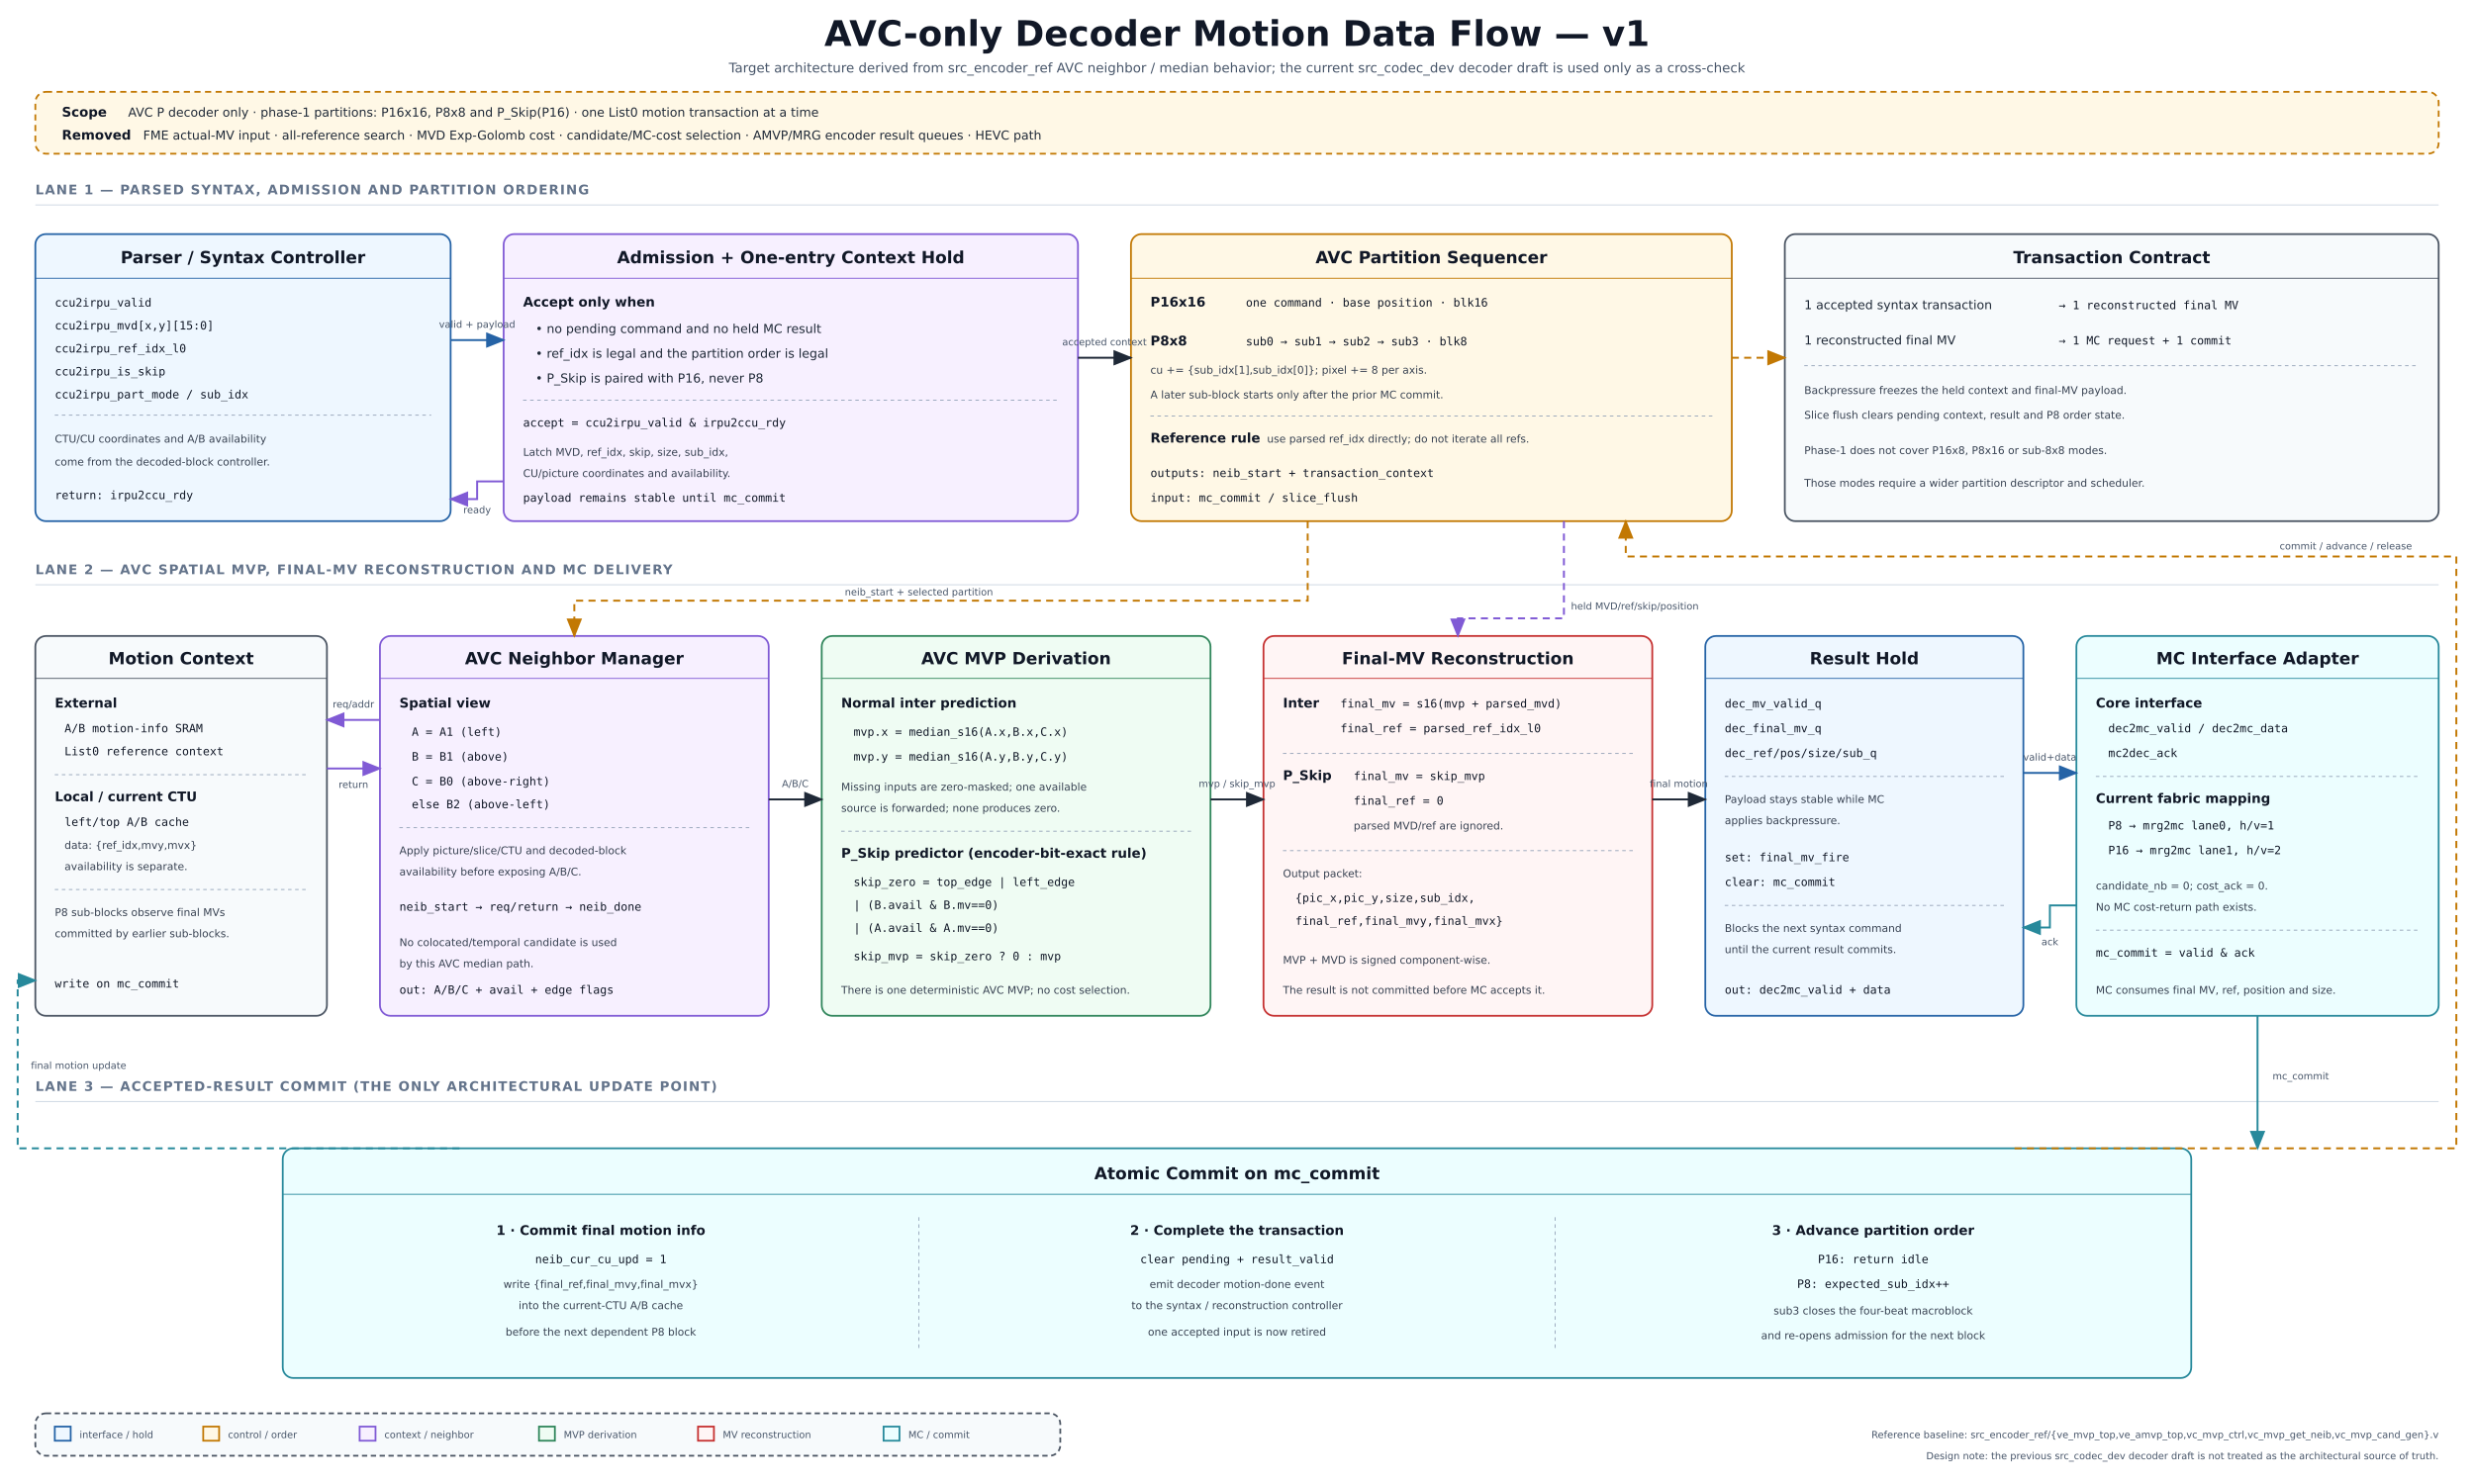
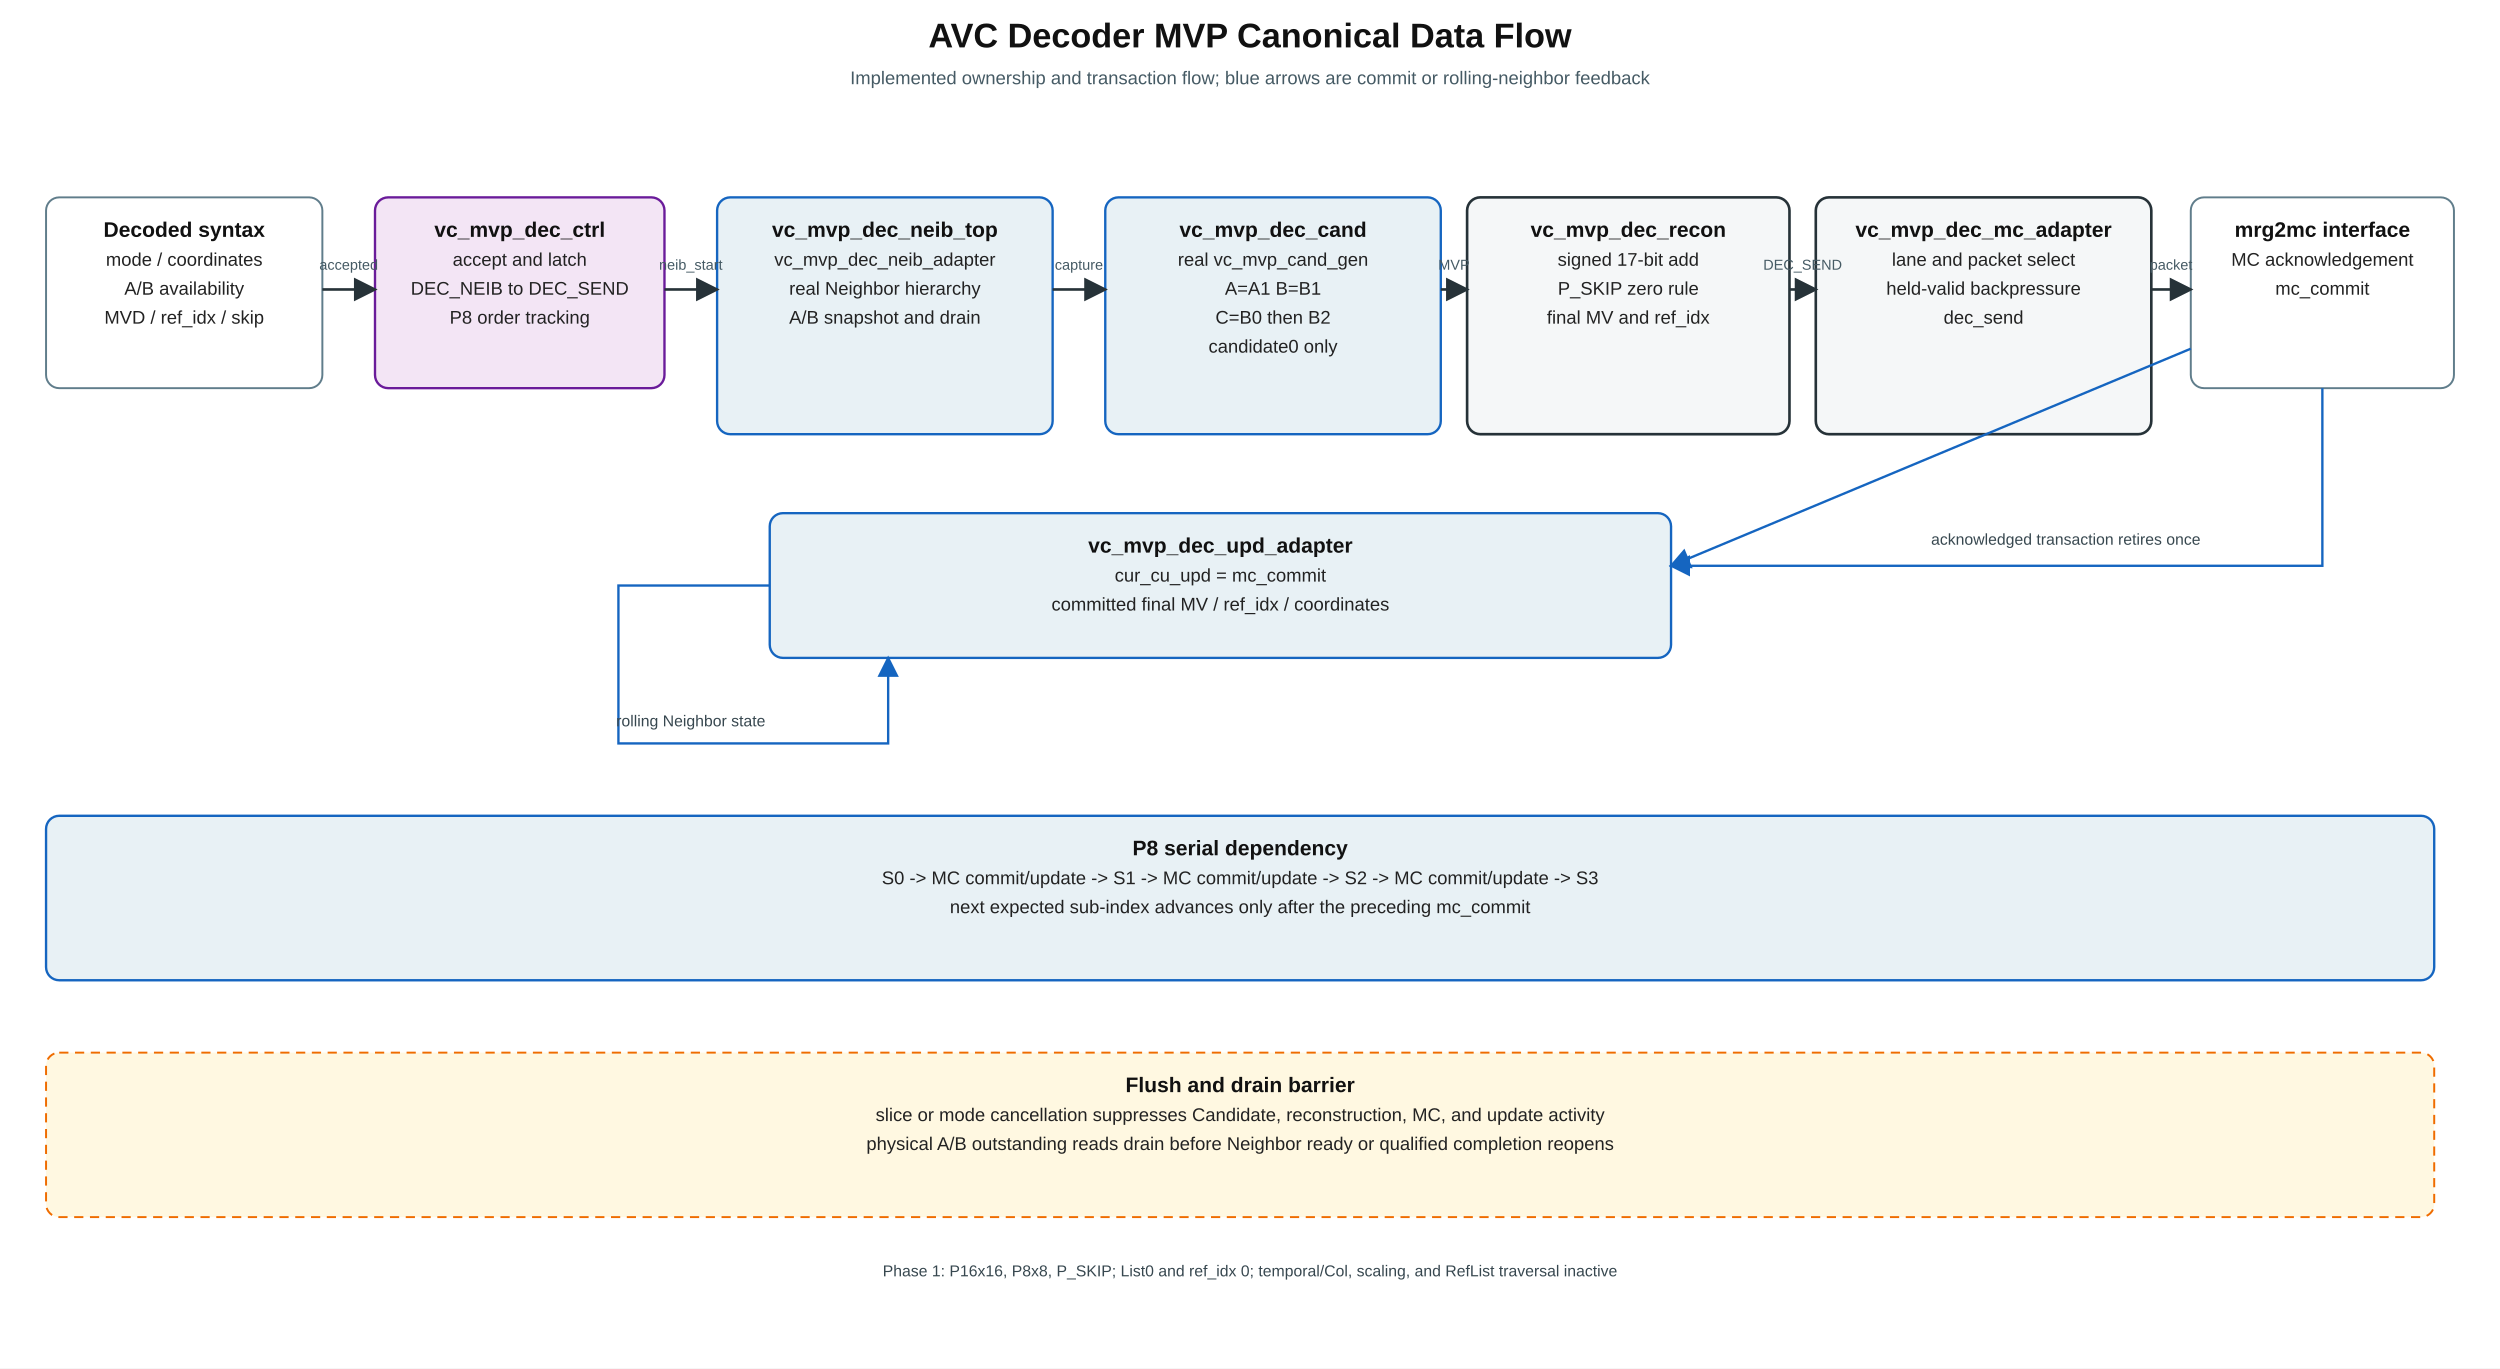
- <svg xmlns="http://www.w3.org/2000/svg" width="2800" height="1680" viewBox="0 0 2800 1680">
+ <svg xmlns="http://www.w3.org/2000/svg" width="1900" height="1040" viewBox="0 0 1900 1040">
+   <rect width="100%" height="100%" fill="#ffffff" />
  <defs>
-     <marker id="arr" markerWidth="10" markerHeight="8" refX="9" refY="4" orient="auto" markerUnits="strokeWidth">
-       <path d="M0,0 L10,4 L0,8 Z" fill="#1f2937" />
+     <marker id="arrow" markerWidth="9" markerHeight="9" refX="8" refY="4.5" orient="auto">
+       <path d="M0,0 L9,4.5 L0,9 z" fill="#263238" />
    </marker>
-     <marker id="arr-blue" markerWidth="10" markerHeight="8" refX="9" refY="4" orient="auto" markerUnits="strokeWidth">
-       <path d="M0,0 L10,4 L0,8 Z" fill="#2563a6" />
-     </marker>
-     <marker id="arr-orange" markerWidth="10" markerHeight="8" refX="9" refY="4" orient="auto" markerUnits="strokeWidth">
-       <path d="M0,0 L10,4 L0,8 Z" fill="#c27803" />
-     </marker>
-     <marker id="arr-purple" markerWidth="10" markerHeight="8" refX="9" refY="4" orient="auto" markerUnits="strokeWidth">
-       <path d="M0,0 L10,4 L0,8 Z" fill="#805ad5" />
-     </marker>
-     <marker id="arr-cyan" markerWidth="10" markerHeight="8" refX="9" refY="4" orient="auto" markerUnits="strokeWidth">
-       <path d="M0,0 L10,4 L0,8 Z" fill="#27899b" />
+     <marker id="feedbackArrow" markerWidth="9" markerHeight="9" refX="8" refY="4.5" orient="auto">
+       <path d="M0,0 L9,4.5 L0,9 z" fill="#1565c0" />
    </marker>
    <style>
-       .title{font:700 40px 'DejaVu Sans',sans-serif;fill:#111827}
-       .subtitle{font:15px 'DejaVu Sans',sans-serif;fill:#475569}
-       .lane{font:700 15px 'DejaVu Sans',sans-serif;fill:#64748b;letter-spacing:1.2px}
-       .h1{font:700 19px 'DejaVu Sans',sans-serif;fill:#111827}
-       .h2{font:700 15px 'DejaVu Sans',sans-serif;fill:#111827}
-       .txt{font:14px 'DejaVu Sans',sans-serif;fill:#1f2937}
-       .sig{font:13px 'DejaVu Sans Mono',monospace;fill:#111827}
-       .small{font:12px 'DejaVu Sans',sans-serif;fill:#374151}
-       .tiny{font:11px 'DejaVu Sans',sans-serif;fill:#475569}
-       .main{fill:none;stroke:#1f2937;stroke-width:2.2;marker-end:url(#arr)}
-       .blue-line{fill:none;stroke:#2563a6;stroke-width:2.2;marker-end:url(#arr-blue)}
-       .orange-line{fill:none;stroke:#c27803;stroke-width:2.2;marker-end:url(#arr-orange)}
-       .purple-line{fill:none;stroke:#805ad5;stroke-width:2.2;marker-end:url(#arr-purple)}
-       .cyan-line{fill:none;stroke:#27899b;stroke-width:2.2;marker-end:url(#arr-cyan)}
-       .dash{stroke-dasharray:8 6}
-       .blue{fill:#eef7ff;stroke:#2563a6;stroke-width:2}
-       .orange{fill:#fff8e6;stroke:#c27803;stroke-width:2}
-       .purple{fill:#f7f0ff;stroke:#805ad5;stroke-width:2}
-       .green{fill:#effcf3;stroke:#2f855a;stroke-width:2}
-       .red{fill:#fff5f5;stroke:#c53030;stroke-width:2}
-       .cyan{fill:#ecfeff;stroke:#27899b;stroke-width:2}
-       .gray{fill:#f7fafc;stroke:#4b5563;stroke-width:2}
-       .round{rx:12;ry:12}
-       .sep{stroke:#94a3b8;stroke-width:1;stroke-dasharray:4 4}
+       .title { font: 700 26px Arial, sans-serif; fill: #111; }
+       .subtitle { font: 14px Arial, sans-serif; fill: #455a64; }
+       .box-title { font: 700 16px Arial, sans-serif; fill: #111; }
+       .body { font: 14px Arial, sans-serif; fill: #222; }
+       .small { font: 12px Arial, sans-serif; fill: #37474f; }
+       .tiny { font: 11px Arial, sans-serif; fill: #455a64; }
+       .external { fill: #fff; stroke: #607d8b; stroke-width: 1.5; rx: 10; }
+       .decoder { fill: #f5f7f8; stroke: #263238; stroke-width: 2; rx: 10; }
+       .reuse { fill: #e8f1f5; stroke: #1565c0; stroke-width: 1.8; rx: 10; }
+       .control { fill: #f3e5f5; stroke: #6a1b9a; stroke-width: 1.8; rx: 10; }
+       .flush { fill: #fff8e1; stroke: #ef6c00; stroke-width: 1.5; stroke-dasharray: 7 5; rx: 10; }
+       .disabled { fill: #fafafa; stroke: #9e9e9e; stroke-width: 1.2; stroke-dasharray: 6 5; rx: 10; }
+       .arrow { fill: none; stroke: #263238; stroke-width: 2; marker-end: url(#arrow); }
+       .feedback { fill: none; stroke: #1565c0; stroke-width: 1.8; marker-end: url(#feedbackArrow); }
    </style>
  </defs>
-   <rect width="2800" height="1680" fill="#ffffff" />
-   <text x="1400" y="52" text-anchor="middle" class="title">AVC-only Decoder Motion Data Flow — v1</text>
-   <text x="1400" y="82" text-anchor="middle" class="subtitle">Target architecture derived from src_encoder_ref AVC neighbor / median behavior; the current src_codec_dev decoder draft is used only as a cross-check</text>
-   <rect x="40" y="104" width="2720" height="70" class="orange round" stroke-dasharray="7 5" />
-   <text x="70" y="132" class="h2">Scope</text>
-   <text x="145" y="132" class="txt">AVC P decoder only · phase-1 partitions: P16x16, P8x8 and P_Skip(P16) · one List0 motion transaction at a time</text>
-   <text x="70" y="158" class="h2">Removed</text>
-   <text x="162" y="158" class="txt">FME actual-MV input · all-reference search · MVD Exp-Golomb cost · candidate/MC-cost selection · AMVP/MRG encoder result queues · HEVC path</text>
-   <text x="40" y="220" class="lane">LANE 1 — PARSED SYNTAX, ADMISSION AND PARTITION ORDERING</text>
-   <line x1="40" y1="232" x2="2760" y2="232" stroke="#cbd5e1" />
-   <rect x="40" y="265" width="470" height="325" class="blue round" />
-   <text x="275" y="298" text-anchor="middle" class="h1">Parser / Syntax Controller</text>
-   <line x1="40" y1="315" x2="510" y2="315" stroke="#2563a6" />
-   <text x="62" y="347" class="sig">ccu2irpu_valid</text>
-   <text x="62" y="373" class="sig">ccu2irpu_mvd[x,y][15:0]</text>
-   <text x="62" y="399" class="sig">ccu2irpu_ref_idx_l0</text>
-   <text x="62" y="425" class="sig">ccu2irpu_is_skip</text>
-   <text x="62" y="451" class="sig">ccu2irpu_part_mode / sub_idx</text>
-   <line x1="62" y1="470" x2="488" y2="470" class="sep" />
-   <text x="62" y="501" class="small">CTU/CU coordinates and A/B availability</text>
-   <text x="62" y="527" class="small">come from the decoded-block controller.</text>
-   <text x="62" y="565" class="sig">return: irpu2ccu_rdy</text>
-   <rect x="570" y="265" width="650" height="325" class="purple round" />
-   <text x="895" y="298" text-anchor="middle" class="h1">Admission + One-entry Context Hold</text>
-   <line x1="570" y1="315" x2="1220" y2="315" stroke="#805ad5" />
-   <text x="592" y="347" class="h2">Accept only when</text>
-   <text x="606" y="377" class="txt">• no pending command and no held MC result</text>
-   <text x="606" y="405" class="txt">• ref_idx is legal and the partition order is legal</text>
-   <text x="606" y="433" class="txt">• P_Skip is paired with P16, never P8</text>
-   <line x1="592" y1="453" x2="1198" y2="453" class="sep" />
-   <text x="592" y="483" class="sig">accept = ccu2irpu_valid &amp; irpu2ccu_rdy</text>
-   <text x="592" y="516" class="small">Latch MVD, ref_idx, skip, size, sub_idx,</text>
-   <text x="592" y="540" class="small">CU/picture coordinates and availability.</text>
-   <text x="592" y="568" class="sig">payload remains stable until mc_commit</text>
-   <rect x="1280" y="265" width="680" height="325" class="orange round" />
-   <text x="1620" y="298" text-anchor="middle" class="h1">AVC Partition Sequencer</text>
-   <line x1="1280" y1="315" x2="1960" y2="315" stroke="#c27803" />
-   <text x="1302" y="347" class="h2">P16x16</text>
-   <text x="1410" y="347" class="sig">one command · base position · blk16</text>
-   <text x="1302" y="391" class="h2">P8x8</text>
-   <text x="1410" y="391" class="sig">sub0 → sub1 → sub2 → sub3 · blk8</text>
-   <text x="1302" y="423" class="small">cu += {sub_idx[1],sub_idx[0]}; pixel += 8 per axis.</text>
-   <text x="1302" y="451" class="small">A later sub-block starts only after the prior MC commit.</text>
-   <line x1="1302" y1="471" x2="1938" y2="471" class="sep" />
-   <text x="1302" y="501" class="h2">Reference rule</text>
-   <text x="1434" y="501" class="small">use parsed ref_idx directly; do not iterate all refs.</text>
-   <text x="1302" y="540" class="sig">outputs: neib_start + transaction_context</text>
-   <text x="1302" y="568" class="sig">input: mc_commit / slice_flush</text>
-   <rect x="2020" y="265" width="740" height="325" class="gray round" />
-   <text x="2390" y="298" text-anchor="middle" class="h1">Transaction Contract</text>
-   <line x1="2020" y1="315" x2="2760" y2="315" stroke="#4b5563" />
-   <text x="2042" y="350" class="txt">1 accepted syntax transaction</text>
-   <text x="2330" y="350" class="sig">→ 1 reconstructed final MV</text>
-   <text x="2042" y="390" class="txt">1 reconstructed final MV</text>
-   <text x="2330" y="390" class="sig">→ 1 MC request + 1 commit</text>
-   <line x1="2042" y1="414" x2="2738" y2="414" class="sep" />
-   <text x="2042" y="446" class="small">Backpressure freezes the held context and final-MV payload.</text>
-   <text x="2042" y="474" class="small">Slice flush clears pending context, result and P8 order state.</text>
-   <text x="2042" y="514" class="small">Phase-1 does not cover P16x8, P8x16 or sub-8x8 modes.</text>
-   <text x="2042" y="551" class="small">Those modes require a wider partition descriptor and scheduler.</text>
-   <path d="M510 385 H570" class="blue-line" />
-   <text x="540" y="371" text-anchor="middle" class="tiny">valid + payload</text>
-   <path d="M570 545 H540 V565 H510" class="purple-line" />
-   <text x="540" y="581" text-anchor="middle" class="tiny">ready</text>
-   <path d="M1220 405 H1280" class="main" />
-   <text x="1250" y="391" text-anchor="middle" class="tiny">accepted context</text>
-   <path d="M1960 405 H2020" class="orange-line dash" />
-   <text x="40" y="650" class="lane">LANE 2 — AVC SPATIAL MVP, FINAL-MV RECONSTRUCTION AND MC DELIVERY</text>
-   <line x1="40" y1="662" x2="2760" y2="662" stroke="#cbd5e1" />
-   <rect x="40" y="720" width="330" height="430" class="gray round" />
-   <text x="205" y="752" text-anchor="middle" class="h1">Motion Context</text>
-   <line x1="40" y1="768" x2="370" y2="768" stroke="#4b5563" />
-   <text x="62" y="801" class="h2">External</text>
-   <text x="73" y="829" class="sig">A/B motion-info SRAM</text>
-   <text x="73" y="855" class="sig">List0 reference context</text>
-   <line x1="62" y1="877" x2="348" y2="877" class="sep" />
-   <text x="62" y="907" class="h2">Local / current CTU</text>
-   <text x="73" y="935" class="sig">left/top A/B cache</text>
-   <text x="73" y="961" class="small">data: {ref_idx,mvy,mvx}</text>
-   <text x="73" y="985" class="small">availability is separate.</text>
-   <line x1="62" y1="1007" x2="348" y2="1007" class="sep" />
-   <text x="62" y="1037" class="small">P8 sub-blocks observe final MVs</text>
-   <text x="62" y="1061" class="small">committed by earlier sub-blocks.</text>
-   <text x="62" y="1118" class="sig">write on mc_commit</text>
-   <rect x="430" y="720" width="440" height="430" class="purple round" />
-   <text x="650" y="752" text-anchor="middle" class="h1">AVC Neighbor Manager</text>
-   <line x1="430" y1="768" x2="870" y2="768" stroke="#805ad5" />
-   <text x="452" y="801" class="h2">Spatial view</text>
-   <text x="466" y="833" class="sig">A = A1 (left)</text>
-   <text x="466" y="861" class="sig">B = B1 (above)</text>
-   <text x="466" y="889" class="sig">C = B0 (above-right)</text>
-   <text x="466" y="915" class="sig">    else B2 (above-left)</text>
-   <line x1="452" y1="937" x2="848" y2="937" class="sep" />
-   <text x="452" y="967" class="small">Apply picture/slice/CTU and decoded-block</text>
-   <text x="452" y="991" class="small">availability before exposing A/B/C.</text>
-   <text x="452" y="1031" class="sig">neib_start → req/return → neib_done</text>
-   <text x="452" y="1071" class="small">No colocated/temporal candidate is used</text>
-   <text x="452" y="1095" class="small">by this AVC median path.</text>
-   <text x="452" y="1125" class="sig">out: A/B/C + avail + edge flags</text>
-   <rect x="930" y="720" width="440" height="430" class="green round" />
-   <text x="1150" y="752" text-anchor="middle" class="h1">AVC MVP Derivation</text>
-   <line x1="930" y1="768" x2="1370" y2="768" stroke="#2f855a" />
-   <text x="952" y="801" class="h2">Normal inter prediction</text>
-   <text x="966" y="833" class="sig">mvp.x = median_s16(A.x,B.x,C.x)</text>
-   <text x="966" y="861" class="sig">mvp.y = median_s16(A.y,B.y,C.y)</text>
-   <text x="952" y="895" class="small">Missing inputs are zero-masked; one available</text>
-   <text x="952" y="919" class="small">source is forwarded; none produces zero.</text>
-   <line x1="952" y1="941" x2="1348" y2="941" class="sep" />
-   <text x="952" y="971" class="h2">P_Skip predictor (encoder-bit-exact rule)</text>
-   <text x="966" y="1003" class="sig">skip_zero = top_edge | left_edge</text>
-   <text x="966" y="1029" class="sig">          | (B.avail &amp; B.mv==0)</text>
-   <text x="966" y="1055" class="sig">          | (A.avail &amp; A.mv==0)</text>
-   <text x="966" y="1087" class="sig">skip_mvp = skip_zero ? 0 : mvp</text>
-   <text x="952" y="1125" class="small">There is one deterministic AVC MVP; no cost selection.</text>
-   <rect x="1430" y="720" width="440" height="430" class="red round" />
-   <text x="1650" y="752" text-anchor="middle" class="h1">Final-MV Reconstruction</text>
-   <line x1="1430" y1="768" x2="1870" y2="768" stroke="#c53030" />
-   <text x="1452" y="801" class="h2">Inter</text>
-   <text x="1517" y="801" class="sig">final_mv = s16(mvp + parsed_mvd)</text>
-   <text x="1517" y="829" class="sig">final_ref = parsed_ref_idx_l0</text>
-   <line x1="1452" y1="853" x2="1848" y2="853" class="sep" />
-   <text x="1452" y="883" class="h2">P_Skip</text>
-   <text x="1532" y="883" class="sig">final_mv = skip_mvp</text>
-   <text x="1532" y="911" class="sig">final_ref = 0</text>
-   <text x="1532" y="939" class="small">parsed MVD/ref are ignored.</text>
-   <line x1="1452" y1="963" x2="1848" y2="963" class="sep" />
-   <text x="1452" y="993" class="small">Output packet:</text>
-   <text x="1466" y="1021" class="sig">{pic_x,pic_y,size,sub_idx,</text>
-   <text x="1466" y="1047" class="sig"> final_ref,final_mvy,final_mvx}</text>
-   <text x="1452" y="1091" class="small">MVP + MVD is signed component-wise.</text>
-   <text x="1452" y="1125" class="small">The result is not committed before MC accepts it.</text>
-   <rect x="1930" y="720" width="360" height="430" class="blue round" />
-   <text x="2110" y="752" text-anchor="middle" class="h1">Result Hold</text>
-   <line x1="1930" y1="768" x2="2290" y2="768" stroke="#2563a6" />
-   <text x="1952" y="801" class="sig">dec_mv_valid_q</text>
-   <text x="1952" y="829" class="sig">dec_final_mv_q</text>
-   <text x="1952" y="857" class="sig">dec_ref/pos/size/sub_q</text>
-   <line x1="1952" y1="879" x2="2268" y2="879" class="sep" />
-   <text x="1952" y="909" class="small">Payload stays stable while MC</text>
-   <text x="1952" y="933" class="small">applies backpressure.</text>
-   <text x="1952" y="975" class="sig">set: final_mv_fire</text>
-   <text x="1952" y="1003" class="sig">clear: mc_commit</text>
-   <line x1="1952" y1="1025" x2="2268" y2="1025" class="sep" />
-   <text x="1952" y="1055" class="small">Blocks the next syntax command</text>
-   <text x="1952" y="1079" class="small">until the current result commits.</text>
-   <text x="1952" y="1125" class="sig">out: dec2mc_valid + data</text>
-   <rect x="2350" y="720" width="410" height="430" class="cyan round" />
-   <text x="2555" y="752" text-anchor="middle" class="h1">MC Interface Adapter</text>
-   <line x1="2350" y1="768" x2="2760" y2="768" stroke="#27899b" />
-   <text x="2372" y="801" class="h2">Core interface</text>
-   <text x="2386" y="829" class="sig">dec2mc_valid / dec2mc_data</text>
-   <text x="2386" y="857" class="sig">mc2dec_ack</text>
-   <line x1="2372" y1="879" x2="2738" y2="879" class="sep" />
-   <text x="2372" y="909" class="h2">Current fabric mapping</text>
-   <text x="2386" y="939" class="sig">P8  → mrg2mc lane0, h/v=1</text>
-   <text x="2386" y="967" class="sig">P16 → mrg2mc lane1, h/v=2</text>
-   <text x="2372" y="1007" class="small">candidate_nb = 0; cost_ack = 0.</text>
-   <text x="2372" y="1031" class="small">No MC cost-return path exists.</text>
-   <line x1="2372" y1="1053" x2="2738" y2="1053" class="sep" />
-   <text x="2372" y="1083" class="sig">mc_commit = valid &amp; ack</text>
-   <text x="2372" y="1125" class="small">MC consumes final MV, ref, position and size.</text>
-   <path d="M430 815 H370" class="purple-line" />
-   <text x="400" y="801" text-anchor="middle" class="tiny">req/addr</text>
-   <path d="M370 870 H430" class="purple-line" />
-   <text x="400" y="892" text-anchor="middle" class="tiny">return</text>
-   <path d="M870 905 H930" class="main" />
-   <text x="900" y="891" text-anchor="middle" class="tiny">A/B/C</text>
-   <path d="M1370 905 H1430" class="main" />
-   <text x="1400" y="891" text-anchor="middle" class="tiny">mvp / skip_mvp</text>
-   <path d="M1870 905 H1930" class="main" />
-   <text x="1900" y="891" text-anchor="middle" class="tiny">final motion</text>
-   <path d="M2290 875 H2350" class="blue-line" />
-   <text x="2320" y="861" text-anchor="middle" class="tiny">valid+data</text>
-   <path d="M2350 1025 H2320 V1050 H2290" class="cyan-line" />
-   <text x="2320" y="1070" text-anchor="middle" class="tiny">ack</text>
-   <path d="M1480 590 V680 H650 V720" class="orange-line dash" />
-   <text x="1040" y="674" text-anchor="middle" class="tiny">neib_start + selected partition</text>
-   <path d="M1770 590 V700 H1650 V720" class="purple-line dash" />
-   <text x="1778" y="690" class="tiny">held MVD/ref/skip/position</text>
-   <text x="40" y="1235" class="lane">LANE 3 — ACCEPTED-RESULT COMMIT (THE ONLY ARCHITECTURAL UPDATE POINT)</text>
-   <line x1="40" y1="1247" x2="2760" y2="1247" stroke="#cbd5e1" />
-   <rect x="320" y="1300" width="2160" height="260" class="cyan round" />
-   <text x="1400" y="1335" text-anchor="middle" class="h1">Atomic Commit on mc_commit</text>
-   <line x1="320" y1="1352" x2="2480" y2="1352" stroke="#27899b" />
-   <line x1="1040" y1="1378" x2="1040" y2="1528" class="sep" />
-   <line x1="1760" y1="1378" x2="1760" y2="1528" class="sep" />
-   <text x="680" y="1398" text-anchor="middle" class="h2">1 · Commit final motion info</text>
-   <text x="680" y="1430" text-anchor="middle" class="sig">neib_cur_cu_upd = 1</text>
-   <text x="680" y="1458" text-anchor="middle" class="small">write {final_ref,final_mvy,final_mvx}</text>
-   <text x="680" y="1482" text-anchor="middle" class="small">into the current-CTU A/B cache</text>
-   <text x="680" y="1512" text-anchor="middle" class="small">before the next dependent P8 block</text>
-   <text x="1400" y="1398" text-anchor="middle" class="h2">2 · Complete the transaction</text>
-   <text x="1400" y="1430" text-anchor="middle" class="sig">clear pending + result_valid</text>
-   <text x="1400" y="1458" text-anchor="middle" class="small">emit decoder motion-done event</text>
-   <text x="1400" y="1482" text-anchor="middle" class="small">to the syntax / reconstruction controller</text>
-   <text x="1400" y="1512" text-anchor="middle" class="small">one accepted input is now retired</text>
-   <text x="2120" y="1398" text-anchor="middle" class="h2">3 · Advance partition order</text>
-   <text x="2120" y="1430" text-anchor="middle" class="sig">P16: return idle</text>
-   <text x="2120" y="1458" text-anchor="middle" class="sig">P8: expected_sub_idx++</text>
-   <text x="2120" y="1488" text-anchor="middle" class="small">sub3 closes the four-beat macroblock</text>
-   <text x="2120" y="1516" text-anchor="middle" class="small">and re-opens admission for the next block</text>
-   <path d="M2555 1150 V1300" class="cyan-line" />
-   <text x="2572" y="1222" class="tiny">mc_commit</text>
-   <path d="M520 1300 H20 V1110 H40" class="cyan-line dash" />
-   <text x="35" y="1210" class="tiny">final motion update</text>
-   <path d="M2280 1300 H2780 V630 H1840 V590" class="orange-line dash" />
-   <text x="2580" y="622" class="tiny">commit / advance / release</text>
-   <rect x="40" y="1600" width="1160" height="48" class="gray round" stroke-dasharray="6 4" />
-   <rect x="62" y="1615" width="18" height="16" class="blue" />
-   <text x="90" y="1628" class="tiny">interface / hold</text>
-   <rect x="230" y="1615" width="18" height="16" class="orange" />
-   <text x="258" y="1628" class="tiny">control / order</text>
-   <rect x="407" y="1615" width="18" height="16" class="purple" />
-   <text x="435" y="1628" class="tiny">context / neighbor</text>
-   <rect x="610" y="1615" width="18" height="16" class="green" />
-   <text x="638" y="1628" class="tiny">MVP derivation</text>
-   <rect x="790" y="1615" width="18" height="16" class="red" />
-   <text x="818" y="1628" class="tiny">MV reconstruction</text>
-   <rect x="1000" y="1615" width="18" height="16" class="cyan" />
-   <text x="1028" y="1628" class="tiny">MC / commit</text>
-   <text x="2760" y="1628" text-anchor="end" class="tiny">Reference baseline: src_encoder_ref/{ve_mvp_top,ve_amvp_top,vc_mvp_ctrl,vc_mvp_get_neib,vc_mvp_cand_gen}.v</text>
-   <text x="2760" y="1652" text-anchor="end" class="tiny">Design note: the previous src_codec_dev decoder draft is not treated as the architectural source of truth.</text>
+   <text x="950" y="36" class="title" text-anchor="middle">AVC Decoder MVP Canonical Data Flow</text>
+   <text x="950" y="64" class="subtitle" text-anchor="middle">Implemented ownership and transaction flow; blue arrows are commit or rolling-neighbor feedback</text>
+   <rect x="35" y="150" width="210" height="145" class="external" />
+   <text x="140.0" y="180" class="box-title" text-anchor="middle">Decoded syntax</text>
+   <text x="140.0" y="202" class="body" text-anchor="middle">mode / coordinates</text>
+   <text x="140.0" y="224" class="body" text-anchor="middle">A/B availability</text>
+   <text x="140.0" y="246" class="body" text-anchor="middle">MVD / ref_idx / skip</text>
+   <rect x="285" y="150" width="220" height="145" class="control" />
+   <text x="395.0" y="180" class="box-title" text-anchor="middle">vc_mvp_dec_ctrl</text>
+   <text x="395.0" y="202" class="body" text-anchor="middle">accept and latch</text>
+   <text x="395.0" y="224" class="body" text-anchor="middle">DEC_NEIB to DEC_SEND</text>
+   <text x="395.0" y="246" class="body" text-anchor="middle">P8 order tracking</text>
+   <rect x="545" y="150" width="255" height="180" class="reuse" />
+   <text x="672.5" y="180" class="box-title" text-anchor="middle">vc_mvp_dec_neib_top</text>
+   <text x="672.5" y="202" class="body" text-anchor="middle">vc_mvp_dec_neib_adapter</text>
+   <text x="672.5" y="224" class="body" text-anchor="middle">real Neighbor hierarchy</text>
+   <text x="672.5" y="246" class="body" text-anchor="middle">A/B snapshot and drain</text>
+   <rect x="840" y="150" width="255" height="180" class="reuse" />
+   <text x="967.5" y="180" class="box-title" text-anchor="middle">vc_mvp_dec_cand</text>
+   <text x="967.5" y="202" class="body" text-anchor="middle">real vc_mvp_cand_gen</text>
+   <text x="967.5" y="224" class="body" text-anchor="middle">A=A1  B=B1</text>
+   <text x="967.5" y="246" class="body" text-anchor="middle">C=B0 then B2</text>
+   <text x="967.5" y="268" class="body" text-anchor="middle">candidate0 only</text>
+   <rect x="1115" y="150" width="245" height="180" class="decoder" />
+   <text x="1237.5" y="180" class="box-title" text-anchor="middle">vc_mvp_dec_recon</text>
+   <text x="1237.5" y="202" class="body" text-anchor="middle">signed 17-bit add</text>
+   <text x="1237.5" y="224" class="body" text-anchor="middle">P_SKIP zero rule</text>
+   <text x="1237.5" y="246" class="body" text-anchor="middle">final MV and ref_idx</text>
+   <rect x="1380" y="150" width="255" height="180" class="decoder" />
+   <text x="1507.5" y="180" class="box-title" text-anchor="middle">vc_mvp_dec_mc_adapter</text>
+   <text x="1507.5" y="202" class="body" text-anchor="middle">lane and packet select</text>
+   <text x="1507.5" y="224" class="body" text-anchor="middle">held-valid backpressure</text>
+   <text x="1507.5" y="246" class="body" text-anchor="middle">dec_send</text>
+   <rect x="1665" y="150" width="200" height="145" class="external" />
+   <text x="1765.0" y="180" class="box-title" text-anchor="middle">mrg2mc interface</text>
+   <text x="1765.0" y="202" class="body" text-anchor="middle">MC acknowledgement</text>
+   <text x="1765.0" y="224" class="body" text-anchor="middle">mc_commit</text>
+   <path d="M245,220 L285,220" class="arrow" />
+   <text x="265.0" y="205" class="tiny" text-anchor="middle">accepted</text>
+   <path d="M505,220 L545,220" class="arrow" />
+   <text x="525.0" y="205" class="tiny" text-anchor="middle">neib_start</text>
+   <path d="M800,220 L840,220" class="arrow" />
+   <text x="820.0" y="205" class="tiny" text-anchor="middle">capture</text>
+   <path d="M1095,220 L1115,220" class="arrow" />
+   <text x="1105.0" y="205" class="tiny" text-anchor="middle">MVP</text>
+   <path d="M1360,220 L1380,220" class="arrow" />
+   <text x="1370.0" y="205" class="tiny" text-anchor="middle">DEC_SEND</text>
+   <path d="M1635,220 L1665,220" class="arrow" />
+   <text x="1650.0" y="205" class="tiny" text-anchor="middle">packet</text>
+   <rect x="585" y="390" width="685" height="110" class="reuse" />
+   <text x="927.5" y="420" class="box-title" text-anchor="middle">vc_mvp_dec_upd_adapter</text>
+   <text x="927.5" y="442" class="body" text-anchor="middle">cur_cu_upd = mc_commit</text>
+   <text x="927.5" y="464" class="body" text-anchor="middle">committed final MV / ref_idx / coordinates</text>
+   <path d="M1765,295 L1765,430 L1270,430" class="feedback" />
+   <text x="1570" y="414" class="small" text-anchor="middle">acknowledged transaction retires once</text>
+   <path d="M1665,265 L1270,430" class="feedback" />
+   <path d="M585,445 L470,445 L470,565 L675,565 L675,500" class="feedback" />
+   <text x="525" y="552" class="small" text-anchor="middle">rolling Neighbor state</text>
+   <rect x="35" y="620" width="1815" height="125" class="reuse" />
+   <text x="942.5" y="650" class="box-title" text-anchor="middle">P8 serial dependency</text>
+   <text x="942.5" y="672" class="body" text-anchor="middle">S0 -&gt; MC commit/update -&gt; S1 -&gt; MC commit/update -&gt; S2 -&gt; MC commit/update -&gt; S3</text>
+   <text x="942.5" y="694" class="body" text-anchor="middle">next expected sub-index advances only after the preceding mc_commit</text>
+   <rect x="35" y="800" width="1815" height="125" class="flush" />
+   <text x="942.5" y="830" class="box-title" text-anchor="middle">Flush and drain barrier</text>
+   <text x="942.5" y="852" class="body" text-anchor="middle">slice or mode cancellation suppresses Candidate, reconstruction, MC, and update activity</text>
+   <text x="942.5" y="874" class="body" text-anchor="middle">physical A/B outstanding reads drain before Neighbor ready or qualified completion reopens</text>
+   <text x="950" y="970" class="small" text-anchor="middle">Phase 1: P16x16, P8x8, P_SKIP; List0 and ref_idx 0; temporal/Col, scaling, and RefList traversal inactive</text>
</svg>
